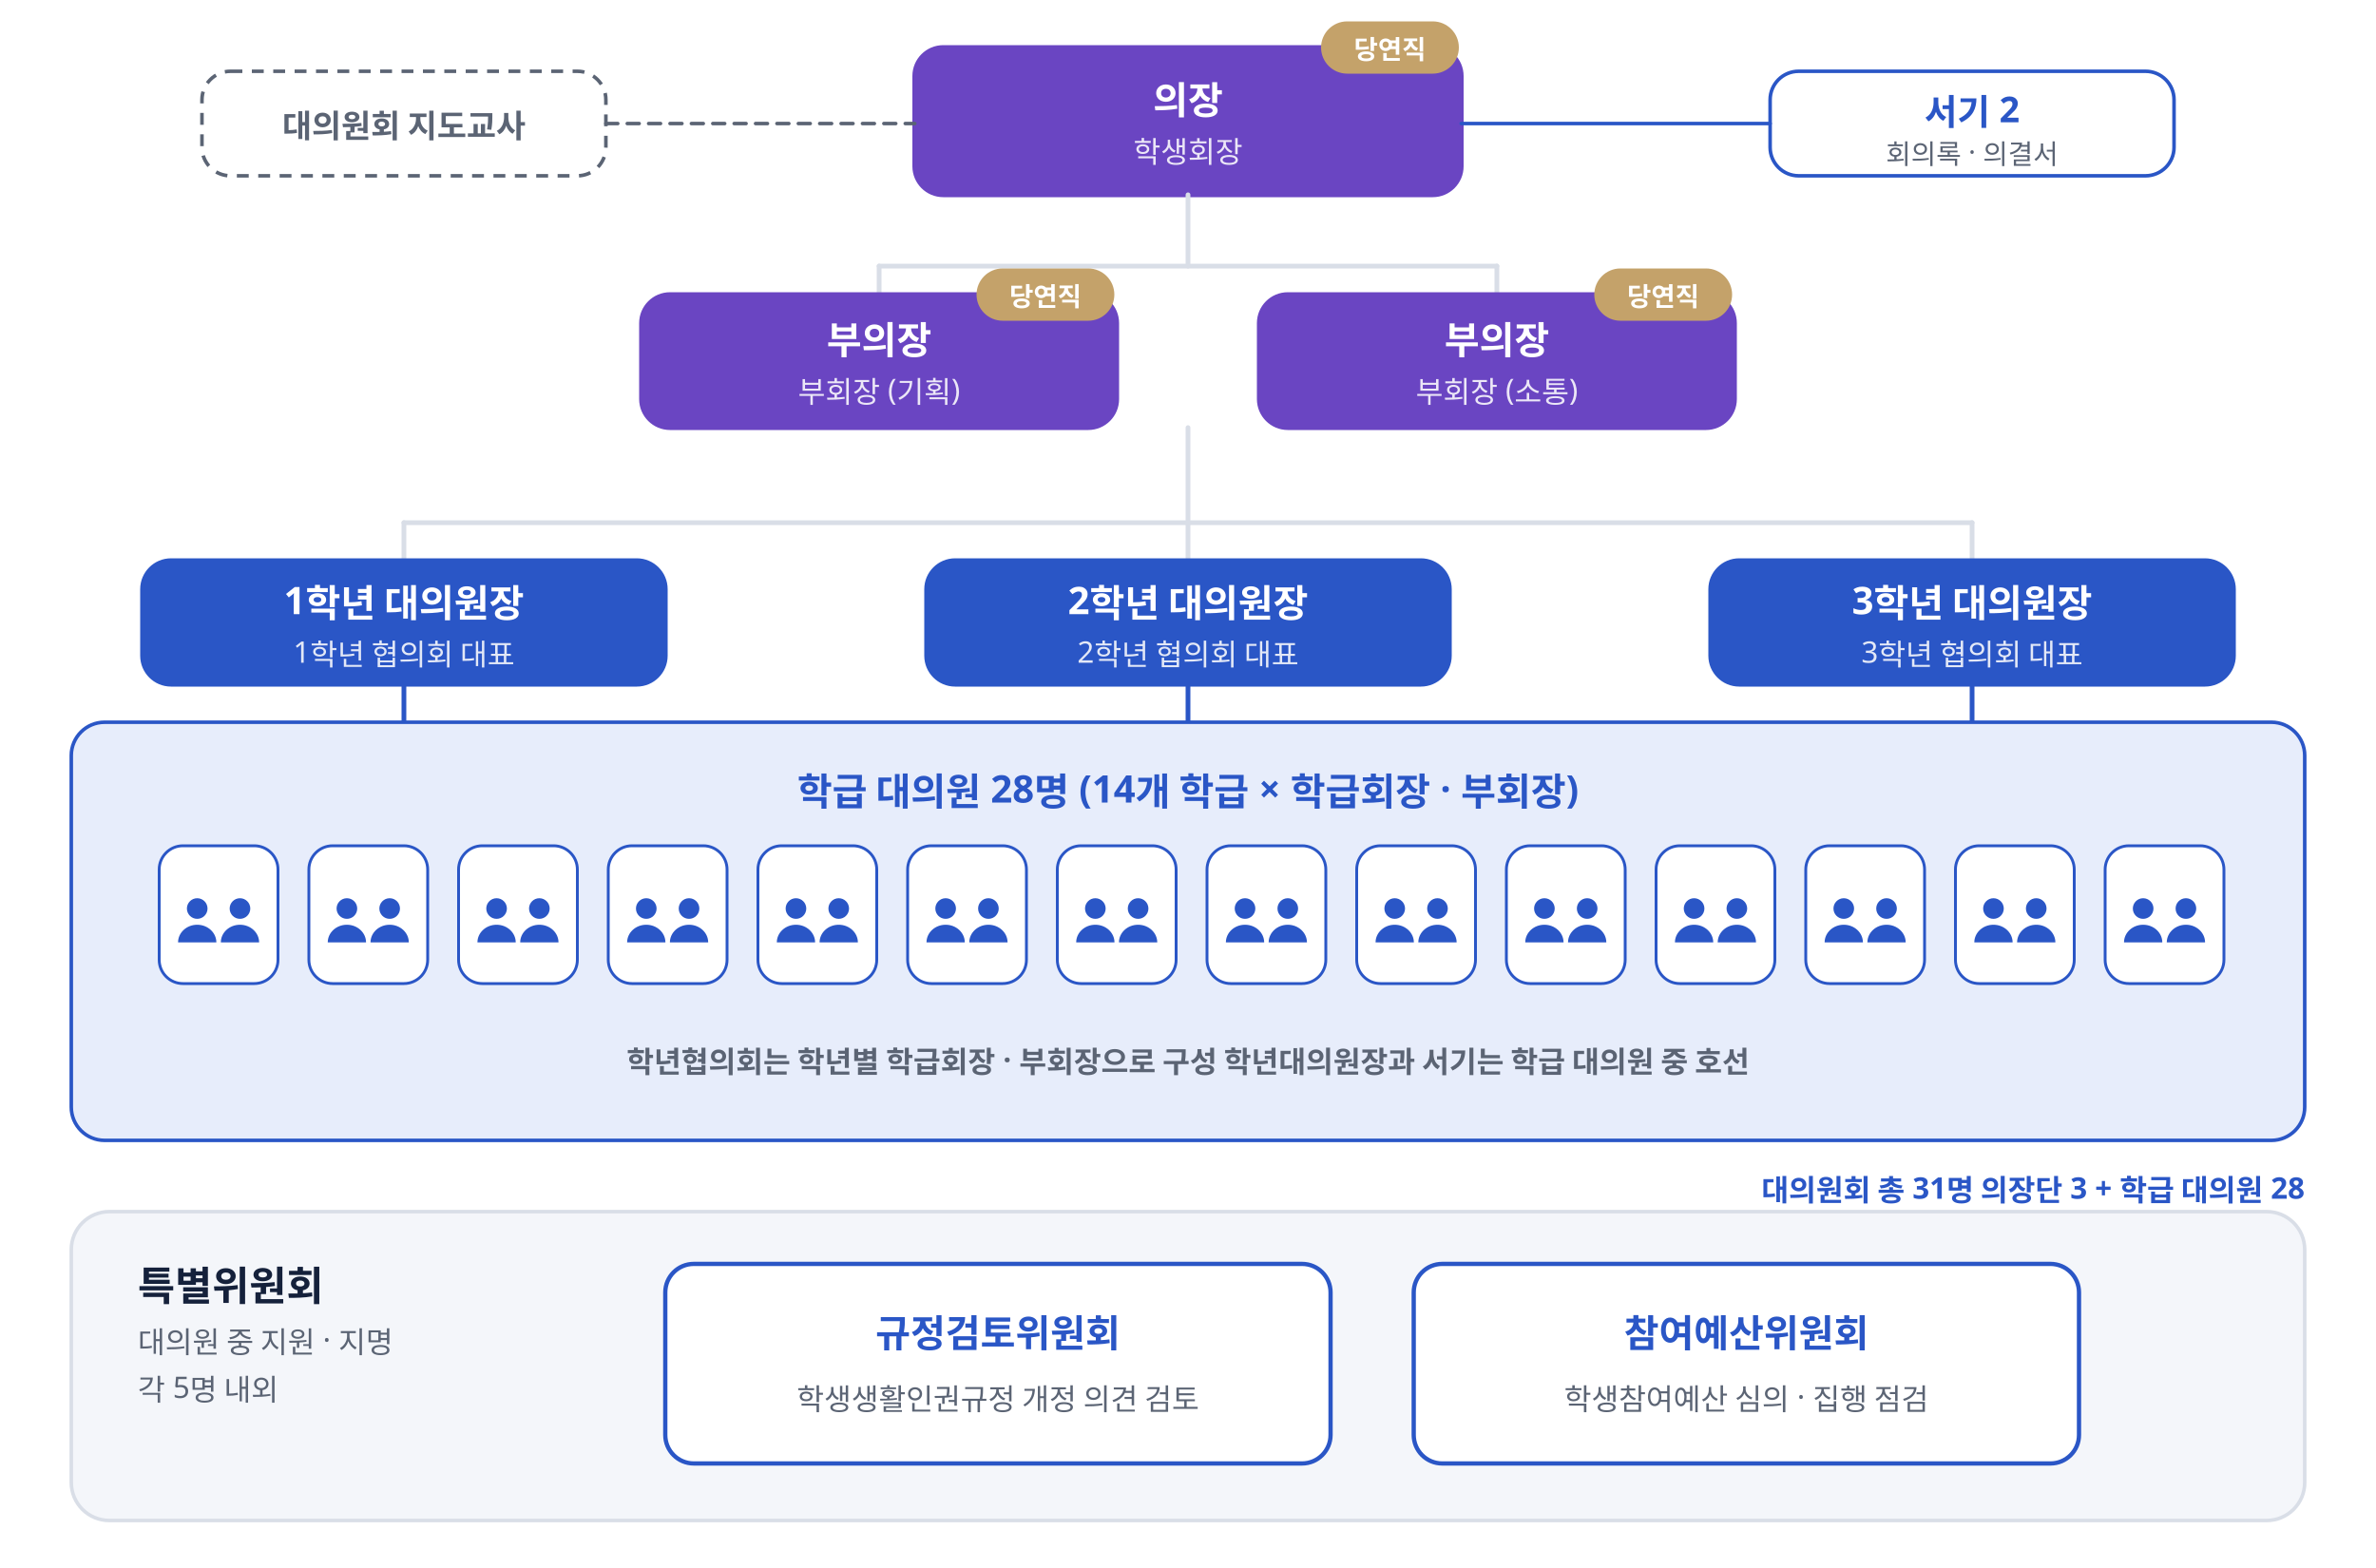
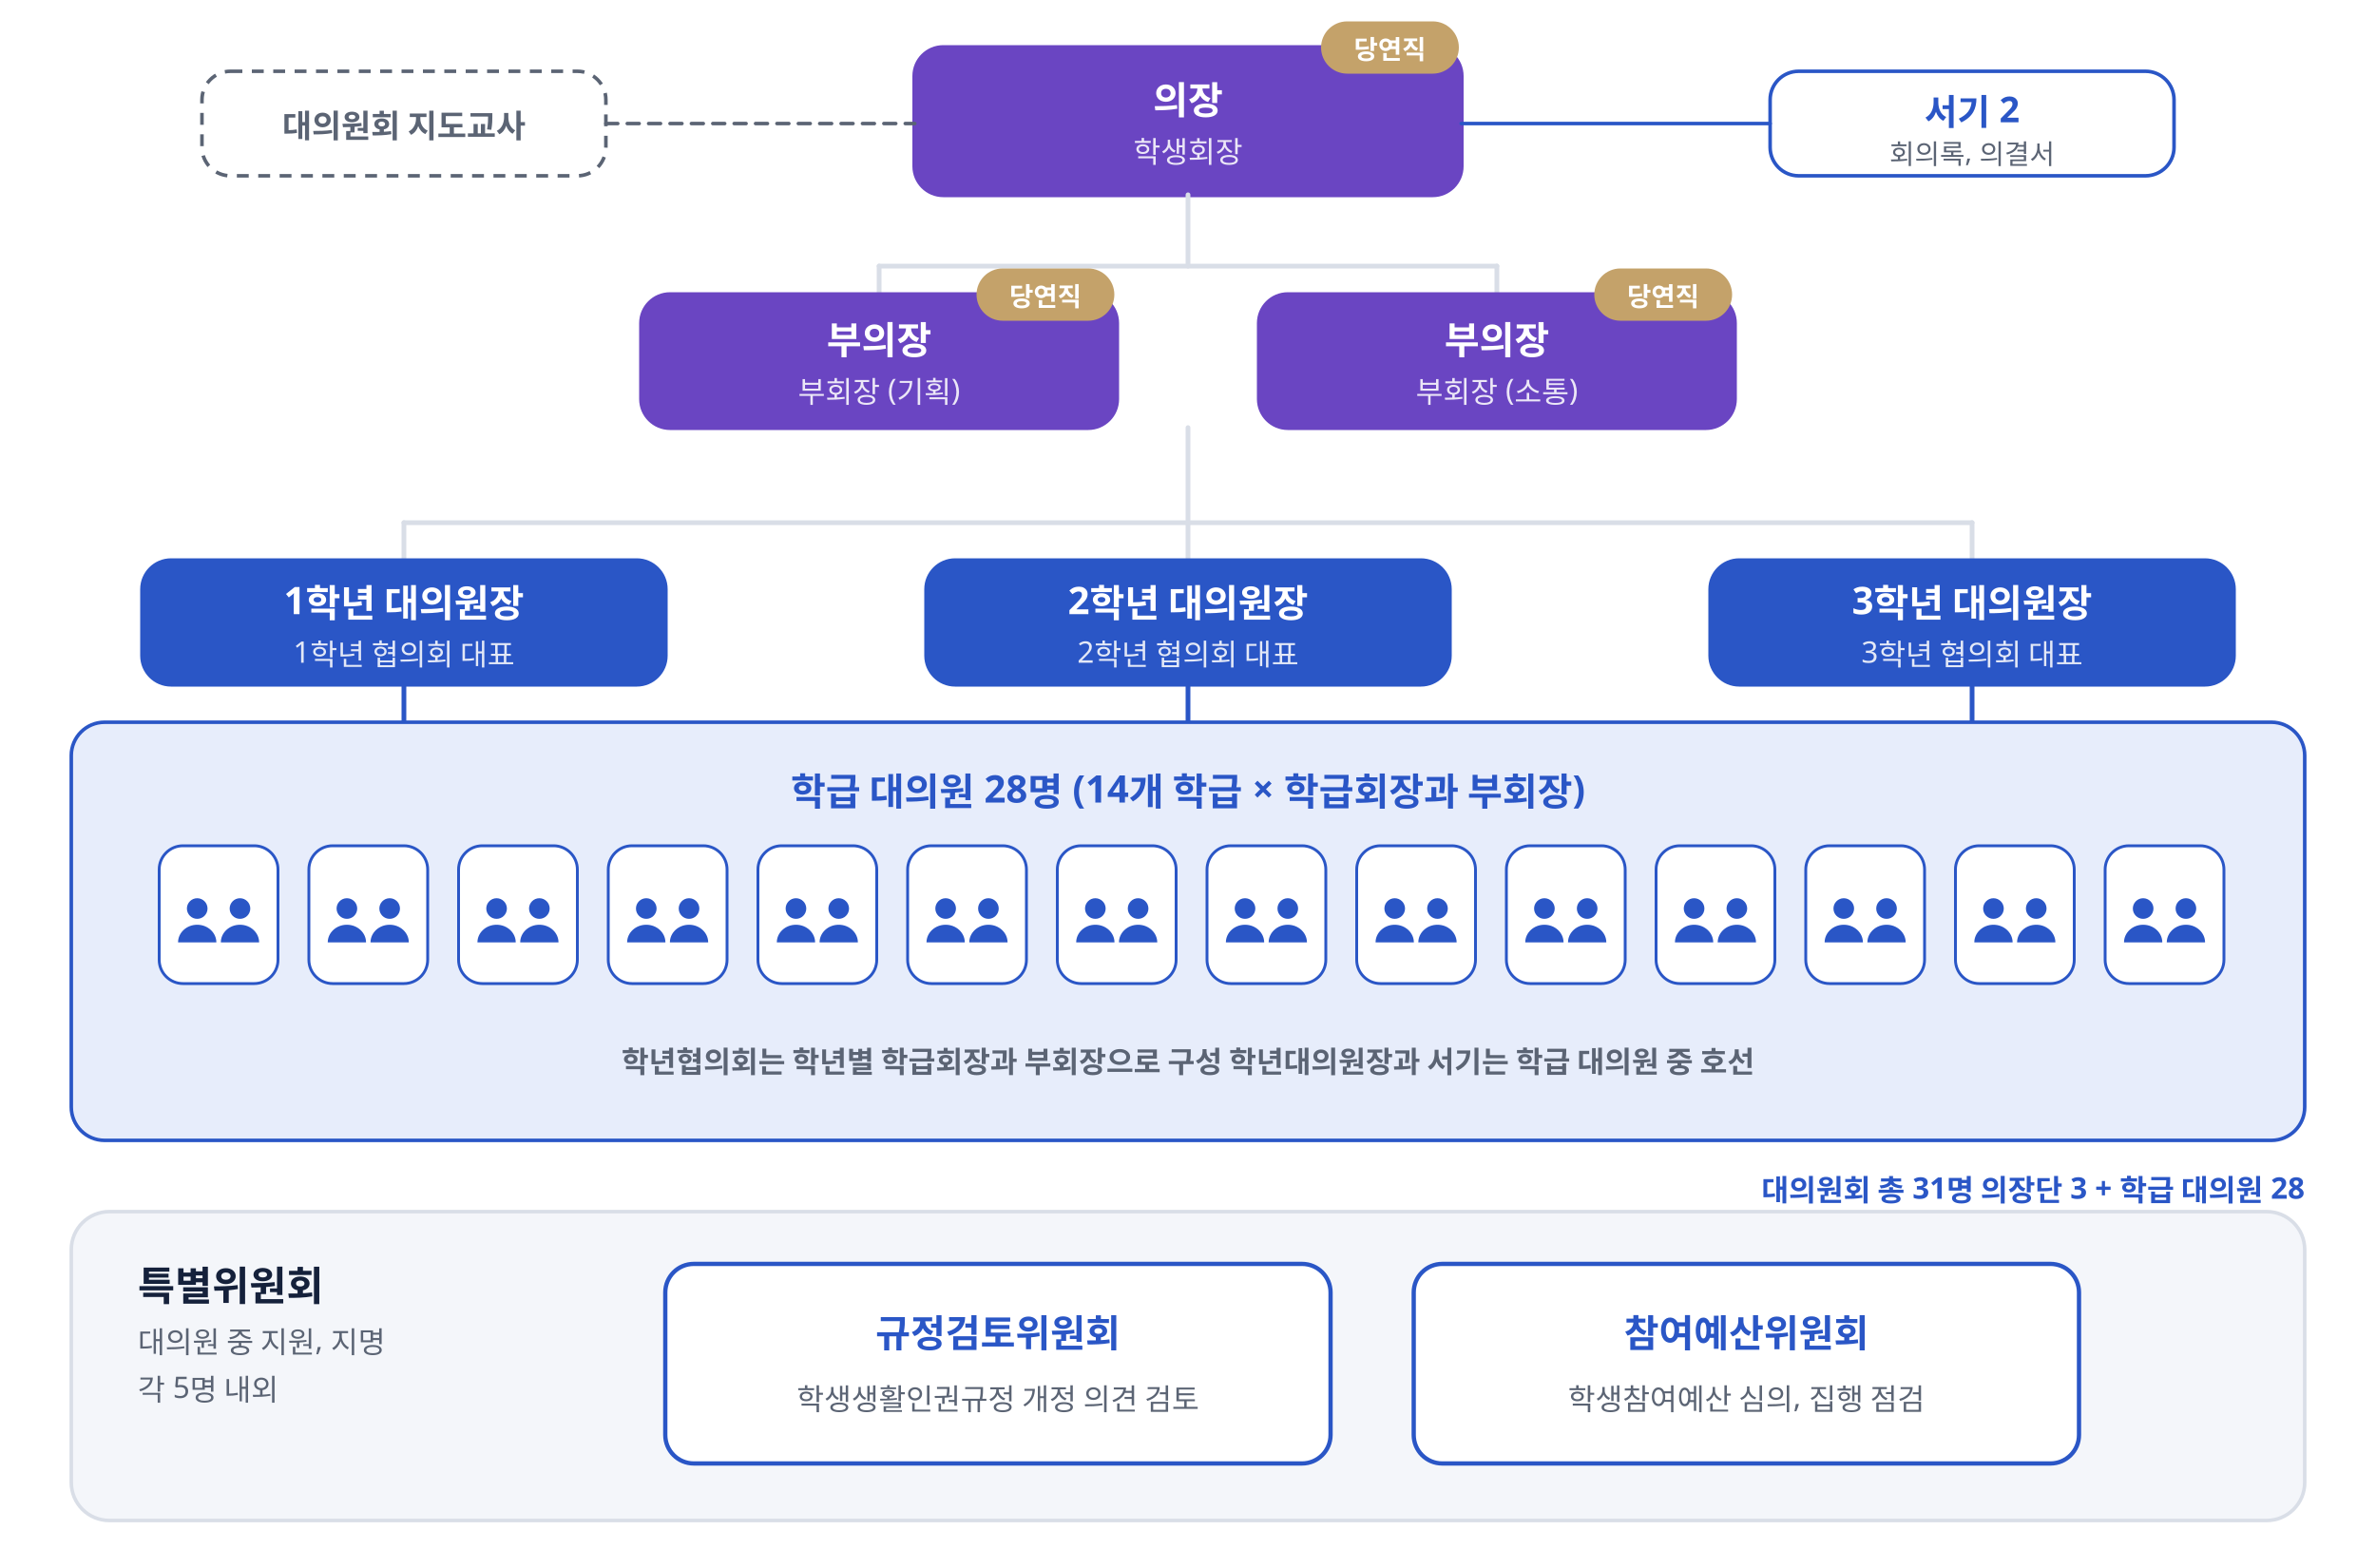
<svg xmlns="http://www.w3.org/2000/svg" viewBox="0 0 1000 660" width="1000" height="660" font-family="Pretendard, 'Pretendard Variable', 'Apple SD Gothic Neo', 'Malgun Gothic', sans-serif" role="img" aria-label="대의원회 조직도">
  <defs>
    <marker id="ah-muted" viewBox="0 0 10 10" refX="8.5" refY="5" markerWidth="7" markerHeight="7" orient="auto-start-reverse">
      <path d="M0,0 L10,5 L0,10 z" fill="#5B6474" />
    </marker>
    <marker id="ah-del" viewBox="0 0 10 10" refX="8.5" refY="5" markerWidth="7" markerHeight="7" orient="auto-start-reverse">
      <path d="M0,0 L10,5 L0,10 z" fill="#2A56C6" />
    </marker>
    <marker id="ah-raon" viewBox="0 0 10 10" refX="8.5" refY="5" markerWidth="7" markerHeight="7" orient="auto-start-reverse">
      <path d="M0,0 L10,5 L0,10 z" fill="#E0643A" />
    </marker>
    <marker id="ah-lead" viewBox="0 0 10 10" refX="8.5" refY="5" markerWidth="7" markerHeight="7" orient="auto-start-reverse">
      <path d="M0,0 L10,5 L0,10 z" fill="#6A45C2" />
    </marker>
    <marker id="ah-ink" viewBox="0 0 10 10" refX="8.5" refY="5" markerWidth="7" markerHeight="7" orient="auto-start-reverse">
      <path d="M0,0 L10,5 L0,10 z" fill="#15213B" />
    </marker>
    <marker id="ah-ok" viewBox="0 0 10 10" refX="8.5" refY="5" markerWidth="7" markerHeight="7" orient="auto-start-reverse">
      <path d="M0,0 L10,5 L0,10 z" fill="#14866D" />
    </marker>
    <marker id="ah-gold" viewBox="0 0 10 10" refX="8.5" refY="5" markerWidth="7" markerHeight="7" orient="auto-start-reverse">
      <path d="M0,0 L10,5 L0,10 z" fill="#C4A26A" />
    </marker>
  </defs>
  <rect width="1000" height="660" fill="#fff" />
  <rect x="385.0" y="20" width="230" height="62" rx="12" fill="#6A45C2" stroke="#6A45C2" stroke-width="2" />
  <text x="500" y="41.0" font-size="16" font-weight="800" fill="#fff" text-anchor="middle" dominant-baseline="central">의장</text>
  <text x="500" y="63.0" font-size="12.5" font-weight="500" fill="#ffffffdd" text-anchor="middle" dominant-baseline="central">학생회장</text>
  <rect x="556.0" y="9.0" width="58" height="22" rx="11.0" fill="#C4A26A" stroke="none" stroke-width="1.5" />
  <text x="585.0" y="20" font-size="11" font-weight="700" fill="#fff" text-anchor="middle" dominant-baseline="central">당연직</text>
  <rect x="85" y="30" width="170" height="44" rx="12" fill="#fff" stroke="#5B6474" stroke-width="1.5" stroke-dasharray="5 4" />
  <text x="170" y="52" font-size="13.5" font-weight="700" fill="#5B6474" text-anchor="middle" dominant-baseline="central">대의원회 지도교사</text>
  <line x1="255" y1="52" x2="385" y2="52" stroke="#5B6474" stroke-width="1.5" stroke-linecap="round" stroke-dasharray="5 4" />
  <rect x="745" y="30" width="170" height="44" rx="12" fill="#fff" stroke="#2A56C6" stroke-width="1.5" />
  <text x="830" y="46" font-size="15" font-weight="800" fill="#2A56C6" text-anchor="middle" dominant-baseline="central">서기 2</text>
-   <text x="830" y="64" font-size="11.5" font-weight="500" fill="#5B6474" text-anchor="middle" dominant-baseline="central">회의록 · 의결서</text>
+   <text x="830" y="64" font-size="11.5" font-weight="500" fill="#5B6474" text-anchor="middle" dominant-baseline="central">회의록, 의결서</text>
  <line x1="615" y1="52" x2="745" y2="52" stroke="#2A56C6" stroke-width="1.5" stroke-linecap="round" />
  <line x1="500" y1="82" x2="500" y2="112" stroke="#D9DEE7" stroke-width="2" stroke-linecap="round" />
  <line x1="370" y1="112" x2="630" y2="112" stroke="#D9DEE7" stroke-width="2" stroke-linecap="round" />
  <line x1="370" y1="112" x2="370" y2="124" stroke="#D9DEE7" stroke-width="2" stroke-linecap="round" />
  <rect x="270.0" y="124" width="200" height="56" rx="12" fill="#6A45C2" stroke="#6A45C2" stroke-width="2" />
  <text x="370" y="142.0" font-size="16" font-weight="800" fill="#fff" text-anchor="middle" dominant-baseline="central">부의장</text>
  <text x="370" y="164.0" font-size="12.5" font-weight="500" fill="#ffffffdd" text-anchor="middle" dominant-baseline="central">부회장 (기획)</text>
  <rect x="411.0" y="113.0" width="58" height="22" rx="11.0" fill="#C4A26A" stroke="none" stroke-width="1.5" />
  <text x="440.0" y="124" font-size="11" font-weight="700" fill="#fff" text-anchor="middle" dominant-baseline="central">당연직</text>
  <line x1="630" y1="112" x2="630" y2="124" stroke="#D9DEE7" stroke-width="2" stroke-linecap="round" />
  <rect x="530.0" y="124" width="200" height="56" rx="12" fill="#6A45C2" stroke="#6A45C2" stroke-width="2" />
  <text x="630" y="142.0" font-size="16" font-weight="800" fill="#fff" text-anchor="middle" dominant-baseline="central">부의장</text>
  <text x="630" y="164.0" font-size="12.5" font-weight="500" fill="#ffffffdd" text-anchor="middle" dominant-baseline="central">부회장 (소통)</text>
  <rect x="671.0" y="113.0" width="58" height="22" rx="11.0" fill="#C4A26A" stroke="none" stroke-width="1.5" />
  <text x="700.0" y="124" font-size="11" font-weight="700" fill="#fff" text-anchor="middle" dominant-baseline="central">당연직</text>
  <line x1="500" y1="180" x2="500" y2="220" stroke="#D9DEE7" stroke-width="2" stroke-linecap="round" />
  <line x1="170" y1="220" x2="830" y2="220" stroke="#D9DEE7" stroke-width="2" stroke-linecap="round" />
  <line x1="170" y1="220" x2="170" y2="236" stroke="#D9DEE7" stroke-width="2" stroke-linecap="round" />
  <rect x="60.0" y="236" width="220" height="52" rx="12" fill="#2A56C6" stroke="#2A56C6" stroke-width="2" />
  <text x="170" y="252.0" font-size="16" font-weight="800" fill="#fff" text-anchor="middle" dominant-baseline="central">1학년 대의원장</text>
  <text x="170" y="274.0" font-size="12.5" font-weight="500" fill="#ffffffdd" text-anchor="middle" dominant-baseline="central">1학년 협의회 대표</text>
  <line x1="170" y1="288" x2="170" y2="304" stroke="#2A56C6" stroke-width="2" stroke-linecap="round" />
  <line x1="500" y1="220" x2="500" y2="236" stroke="#D9DEE7" stroke-width="2" stroke-linecap="round" />
  <rect x="390.0" y="236" width="220" height="52" rx="12" fill="#2A56C6" stroke="#2A56C6" stroke-width="2" />
  <text x="500" y="252.0" font-size="16" font-weight="800" fill="#fff" text-anchor="middle" dominant-baseline="central">2학년 대의원장</text>
  <text x="500" y="274.0" font-size="12.5" font-weight="500" fill="#ffffffdd" text-anchor="middle" dominant-baseline="central">2학년 협의회 대표</text>
  <line x1="500" y1="288" x2="500" y2="304" stroke="#2A56C6" stroke-width="2" stroke-linecap="round" />
  <line x1="830" y1="220" x2="830" y2="236" stroke="#D9DEE7" stroke-width="2" stroke-linecap="round" />
  <rect x="720.0" y="236" width="220" height="52" rx="12" fill="#2A56C6" stroke="#2A56C6" stroke-width="2" />
  <text x="830" y="252.0" font-size="16" font-weight="800" fill="#fff" text-anchor="middle" dominant-baseline="central">3학년 대의원장</text>
  <text x="830" y="274.0" font-size="12.5" font-weight="500" fill="#ffffffdd" text-anchor="middle" dominant-baseline="central">3학년 협의회 대표</text>
  <line x1="830" y1="288" x2="830" y2="304" stroke="#2A56C6" stroke-width="2" stroke-linecap="round" />
  <rect x="30" y="304" width="940" height="176" rx="14" fill="#E7EDFB" stroke="#2A56C6" stroke-width="1.5" />
-   <text x="500" y="332" font-size="16" font-weight="800" fill="#2A56C6" text-anchor="middle" dominant-baseline="central">학급 대의원 28명  (14개 학급 × 학급회장 · 부회장)</text>
+   <text x="500" y="332" font-size="16" font-weight="800" fill="#2A56C6" text-anchor="middle" dominant-baseline="central">학급 대의원 28명  (14개 학급 × 학급회장과 부회장)</text>
  <rect x="67" y="356" width="50" height="58" rx="10" fill="#fff" stroke="#2A56C6" stroke-width="1.2" />
  <circle cx="83" cy="382.42" r="4.34" fill="#2A56C6" />
  <path d="M74.94,396.68 a8.06,7.44 0 0 1 16.12,0 z" fill="#2A56C6" />
  <circle cx="101" cy="382.42" r="4.34" fill="#2A56C6" />
  <path d="M92.94,396.68 a8.06,7.44 0 0 1 16.12,0 z" fill="#2A56C6" />
  <rect x="130" y="356" width="50" height="58" rx="10" fill="#fff" stroke="#2A56C6" stroke-width="1.2" />
  <circle cx="146" cy="382.42" r="4.34" fill="#2A56C6" />
  <path d="M137.94,396.68 a8.06,7.44 0 0 1 16.12,0 z" fill="#2A56C6" />
  <circle cx="164" cy="382.42" r="4.34" fill="#2A56C6" />
  <path d="M155.94,396.68 a8.06,7.44 0 0 1 16.12,0 z" fill="#2A56C6" />
  <rect x="193" y="356" width="50" height="58" rx="10" fill="#fff" stroke="#2A56C6" stroke-width="1.2" />
  <circle cx="209" cy="382.42" r="4.34" fill="#2A56C6" />
  <path d="M200.94,396.68 a8.06,7.44 0 0 1 16.12,0 z" fill="#2A56C6" />
  <circle cx="227" cy="382.42" r="4.34" fill="#2A56C6" />
  <path d="M218.94,396.68 a8.06,7.44 0 0 1 16.12,0 z" fill="#2A56C6" />
  <rect x="256" y="356" width="50" height="58" rx="10" fill="#fff" stroke="#2A56C6" stroke-width="1.2" />
  <circle cx="272" cy="382.42" r="4.34" fill="#2A56C6" />
  <path d="M263.94,396.68 a8.06,7.44 0 0 1 16.12,0 z" fill="#2A56C6" />
  <circle cx="290" cy="382.42" r="4.34" fill="#2A56C6" />
  <path d="M281.94,396.68 a8.06,7.44 0 0 1 16.12,0 z" fill="#2A56C6" />
  <rect x="319" y="356" width="50" height="58" rx="10" fill="#fff" stroke="#2A56C6" stroke-width="1.2" />
  <circle cx="335" cy="382.42" r="4.34" fill="#2A56C6" />
  <path d="M326.94,396.68 a8.06,7.44 0 0 1 16.12,0 z" fill="#2A56C6" />
  <circle cx="353" cy="382.42" r="4.34" fill="#2A56C6" />
  <path d="M344.94,396.68 a8.06,7.44 0 0 1 16.12,0 z" fill="#2A56C6" />
  <rect x="382" y="356" width="50" height="58" rx="10" fill="#fff" stroke="#2A56C6" stroke-width="1.2" />
  <circle cx="398" cy="382.42" r="4.34" fill="#2A56C6" />
  <path d="M389.94,396.68 a8.06,7.44 0 0 1 16.12,0 z" fill="#2A56C6" />
  <circle cx="416" cy="382.42" r="4.34" fill="#2A56C6" />
  <path d="M407.94,396.68 a8.06,7.44 0 0 1 16.12,0 z" fill="#2A56C6" />
  <rect x="445" y="356" width="50" height="58" rx="10" fill="#fff" stroke="#2A56C6" stroke-width="1.2" />
  <circle cx="461" cy="382.42" r="4.34" fill="#2A56C6" />
  <path d="M452.94,396.68 a8.06,7.44 0 0 1 16.12,0 z" fill="#2A56C6" />
  <circle cx="479" cy="382.42" r="4.34" fill="#2A56C6" />
  <path d="M470.94,396.68 a8.06,7.44 0 0 1 16.12,0 z" fill="#2A56C6" />
  <rect x="508" y="356" width="50" height="58" rx="10" fill="#fff" stroke="#2A56C6" stroke-width="1.2" />
  <circle cx="524" cy="382.42" r="4.34" fill="#2A56C6" />
  <path d="M515.94,396.68 a8.06,7.44 0 0 1 16.12,0 z" fill="#2A56C6" />
  <circle cx="542" cy="382.42" r="4.34" fill="#2A56C6" />
  <path d="M533.94,396.68 a8.06,7.44 0 0 1 16.12,0 z" fill="#2A56C6" />
  <rect x="571" y="356" width="50" height="58" rx="10" fill="#fff" stroke="#2A56C6" stroke-width="1.2" />
  <circle cx="587" cy="382.42" r="4.34" fill="#2A56C6" />
  <path d="M578.94,396.68 a8.06,7.44 0 0 1 16.12,0 z" fill="#2A56C6" />
  <circle cx="605" cy="382.42" r="4.34" fill="#2A56C6" />
  <path d="M596.94,396.68 a8.06,7.44 0 0 1 16.12,0 z" fill="#2A56C6" />
  <rect x="634" y="356" width="50" height="58" rx="10" fill="#fff" stroke="#2A56C6" stroke-width="1.2" />
  <circle cx="650" cy="382.42" r="4.34" fill="#2A56C6" />
  <path d="M641.94,396.68 a8.06,7.44 0 0 1 16.12,0 z" fill="#2A56C6" />
  <circle cx="668" cy="382.42" r="4.34" fill="#2A56C6" />
  <path d="M659.94,396.68 a8.06,7.44 0 0 1 16.12,0 z" fill="#2A56C6" />
  <rect x="697" y="356" width="50" height="58" rx="10" fill="#fff" stroke="#2A56C6" stroke-width="1.2" />
  <circle cx="713" cy="382.42" r="4.34" fill="#2A56C6" />
  <path d="M704.94,396.68 a8.06,7.44 0 0 1 16.12,0 z" fill="#2A56C6" />
  <circle cx="731" cy="382.42" r="4.34" fill="#2A56C6" />
  <path d="M722.94,396.68 a8.06,7.44 0 0 1 16.12,0 z" fill="#2A56C6" />
  <rect x="760" y="356" width="50" height="58" rx="10" fill="#fff" stroke="#2A56C6" stroke-width="1.2" />
  <circle cx="776" cy="382.42" r="4.34" fill="#2A56C6" />
  <path d="M767.94,396.68 a8.06,7.44 0 0 1 16.12,0 z" fill="#2A56C6" />
  <circle cx="794" cy="382.42" r="4.34" fill="#2A56C6" />
  <path d="M785.94,396.68 a8.06,7.44 0 0 1 16.12,0 z" fill="#2A56C6" />
  <rect x="823" y="356" width="50" height="58" rx="10" fill="#fff" stroke="#2A56C6" stroke-width="1.2" />
  <circle cx="839" cy="382.42" r="4.34" fill="#2A56C6" />
  <path d="M830.94,396.68 a8.06,7.44 0 0 1 16.12,0 z" fill="#2A56C6" />
  <circle cx="857" cy="382.42" r="4.34" fill="#2A56C6" />
  <path d="M848.94,396.68 a8.06,7.44 0 0 1 16.12,0 z" fill="#2A56C6" />
  <rect x="886" y="356" width="50" height="58" rx="10" fill="#fff" stroke="#2A56C6" stroke-width="1.2" />
  <circle cx="902" cy="382.42" r="4.34" fill="#2A56C6" />
  <path d="M893.94,396.68 a8.06,7.44 0 0 1 16.12,0 z" fill="#2A56C6" />
  <circle cx="920" cy="382.42" r="4.34" fill="#2A56C6" />
  <path d="M911.94,396.68 a8.06,7.44 0 0 1 16.12,0 z" fill="#2A56C6" />
-   <text x="500" y="446" font-size="12.5" font-weight="600" fill="#5B6474" text-anchor="middle" dominant-baseline="central">학년협의회는 학년별 학급회장 · 부회장으로 구성  학년대의원장과 서기는 학급 대의원 중 호선</text>
+   <text x="500" y="446" font-size="12.5" font-weight="600" fill="#5B6474" text-anchor="middle" dominant-baseline="central">학년협의회는 학년별 학급회장과 부회장으로 구성  학년대의원장과 서기는 학급 대의원 중 호선</text>
  <rect x="30" y="510" width="940" height="130" rx="16" fill="#F4F6FA" stroke="#D9DEE7" stroke-width="1.5" />
  <text x="58" y="540" font-size="17" font-weight="800" fill="#15213B" text-anchor="start" dominant-baseline="central">특별위원회</text>
-   <text x="58" y="564" font-size="12.5" font-weight="500" fill="#5B6474" text-anchor="start" dominant-baseline="central">대의원 중 지원 · 지명</text>
+   <text x="58" y="564" font-size="12.5" font-weight="500" fill="#5B6474" text-anchor="start" dominant-baseline="central">대의원 중 지원, 지명</text>
  <text x="58" y="584" font-size="12.5" font-weight="500" fill="#5B6474" text-anchor="start" dominant-baseline="central">각 5명 내외</text>
  <rect x="280" y="532" width="280" height="84" rx="12" fill="#fff" stroke="#2A56C6" stroke-width="1.8" />
  <text x="420" y="560" font-size="16" font-weight="800" fill="#2A56C6" text-anchor="middle" dominant-baseline="central">규정검토위원회</text>
  <text x="420" y="588" font-size="12.5" font-weight="500" fill="#5B6474" text-anchor="middle" dominant-baseline="central">학생생활인권규정 개정 의견 검토</text>
  <rect x="595" y="532" width="280" height="84" rx="12" fill="#fff" stroke="#2A56C6" stroke-width="1.8" />
  <text x="735" y="560" font-size="16" font-weight="800" fill="#2A56C6" text-anchor="middle" dominant-baseline="central">참여예산위원회</text>
-   <text x="735" y="588" font-size="12.5" font-weight="500" fill="#5B6474" text-anchor="middle" dominant-baseline="central">학생참여예산 심의 · 집행 점검</text>
+   <text x="735" y="588" font-size="12.5" font-weight="500" fill="#5B6474" text-anchor="middle" dominant-baseline="central">학생참여예산 심의, 집행 점검</text>
  <text x="970" y="500" font-size="12.5" font-weight="700" fill="#2A56C6" text-anchor="end" dominant-baseline="central">대의원회 총 31명  의장단 3 + 학급 대의원 28</text>
</svg>
